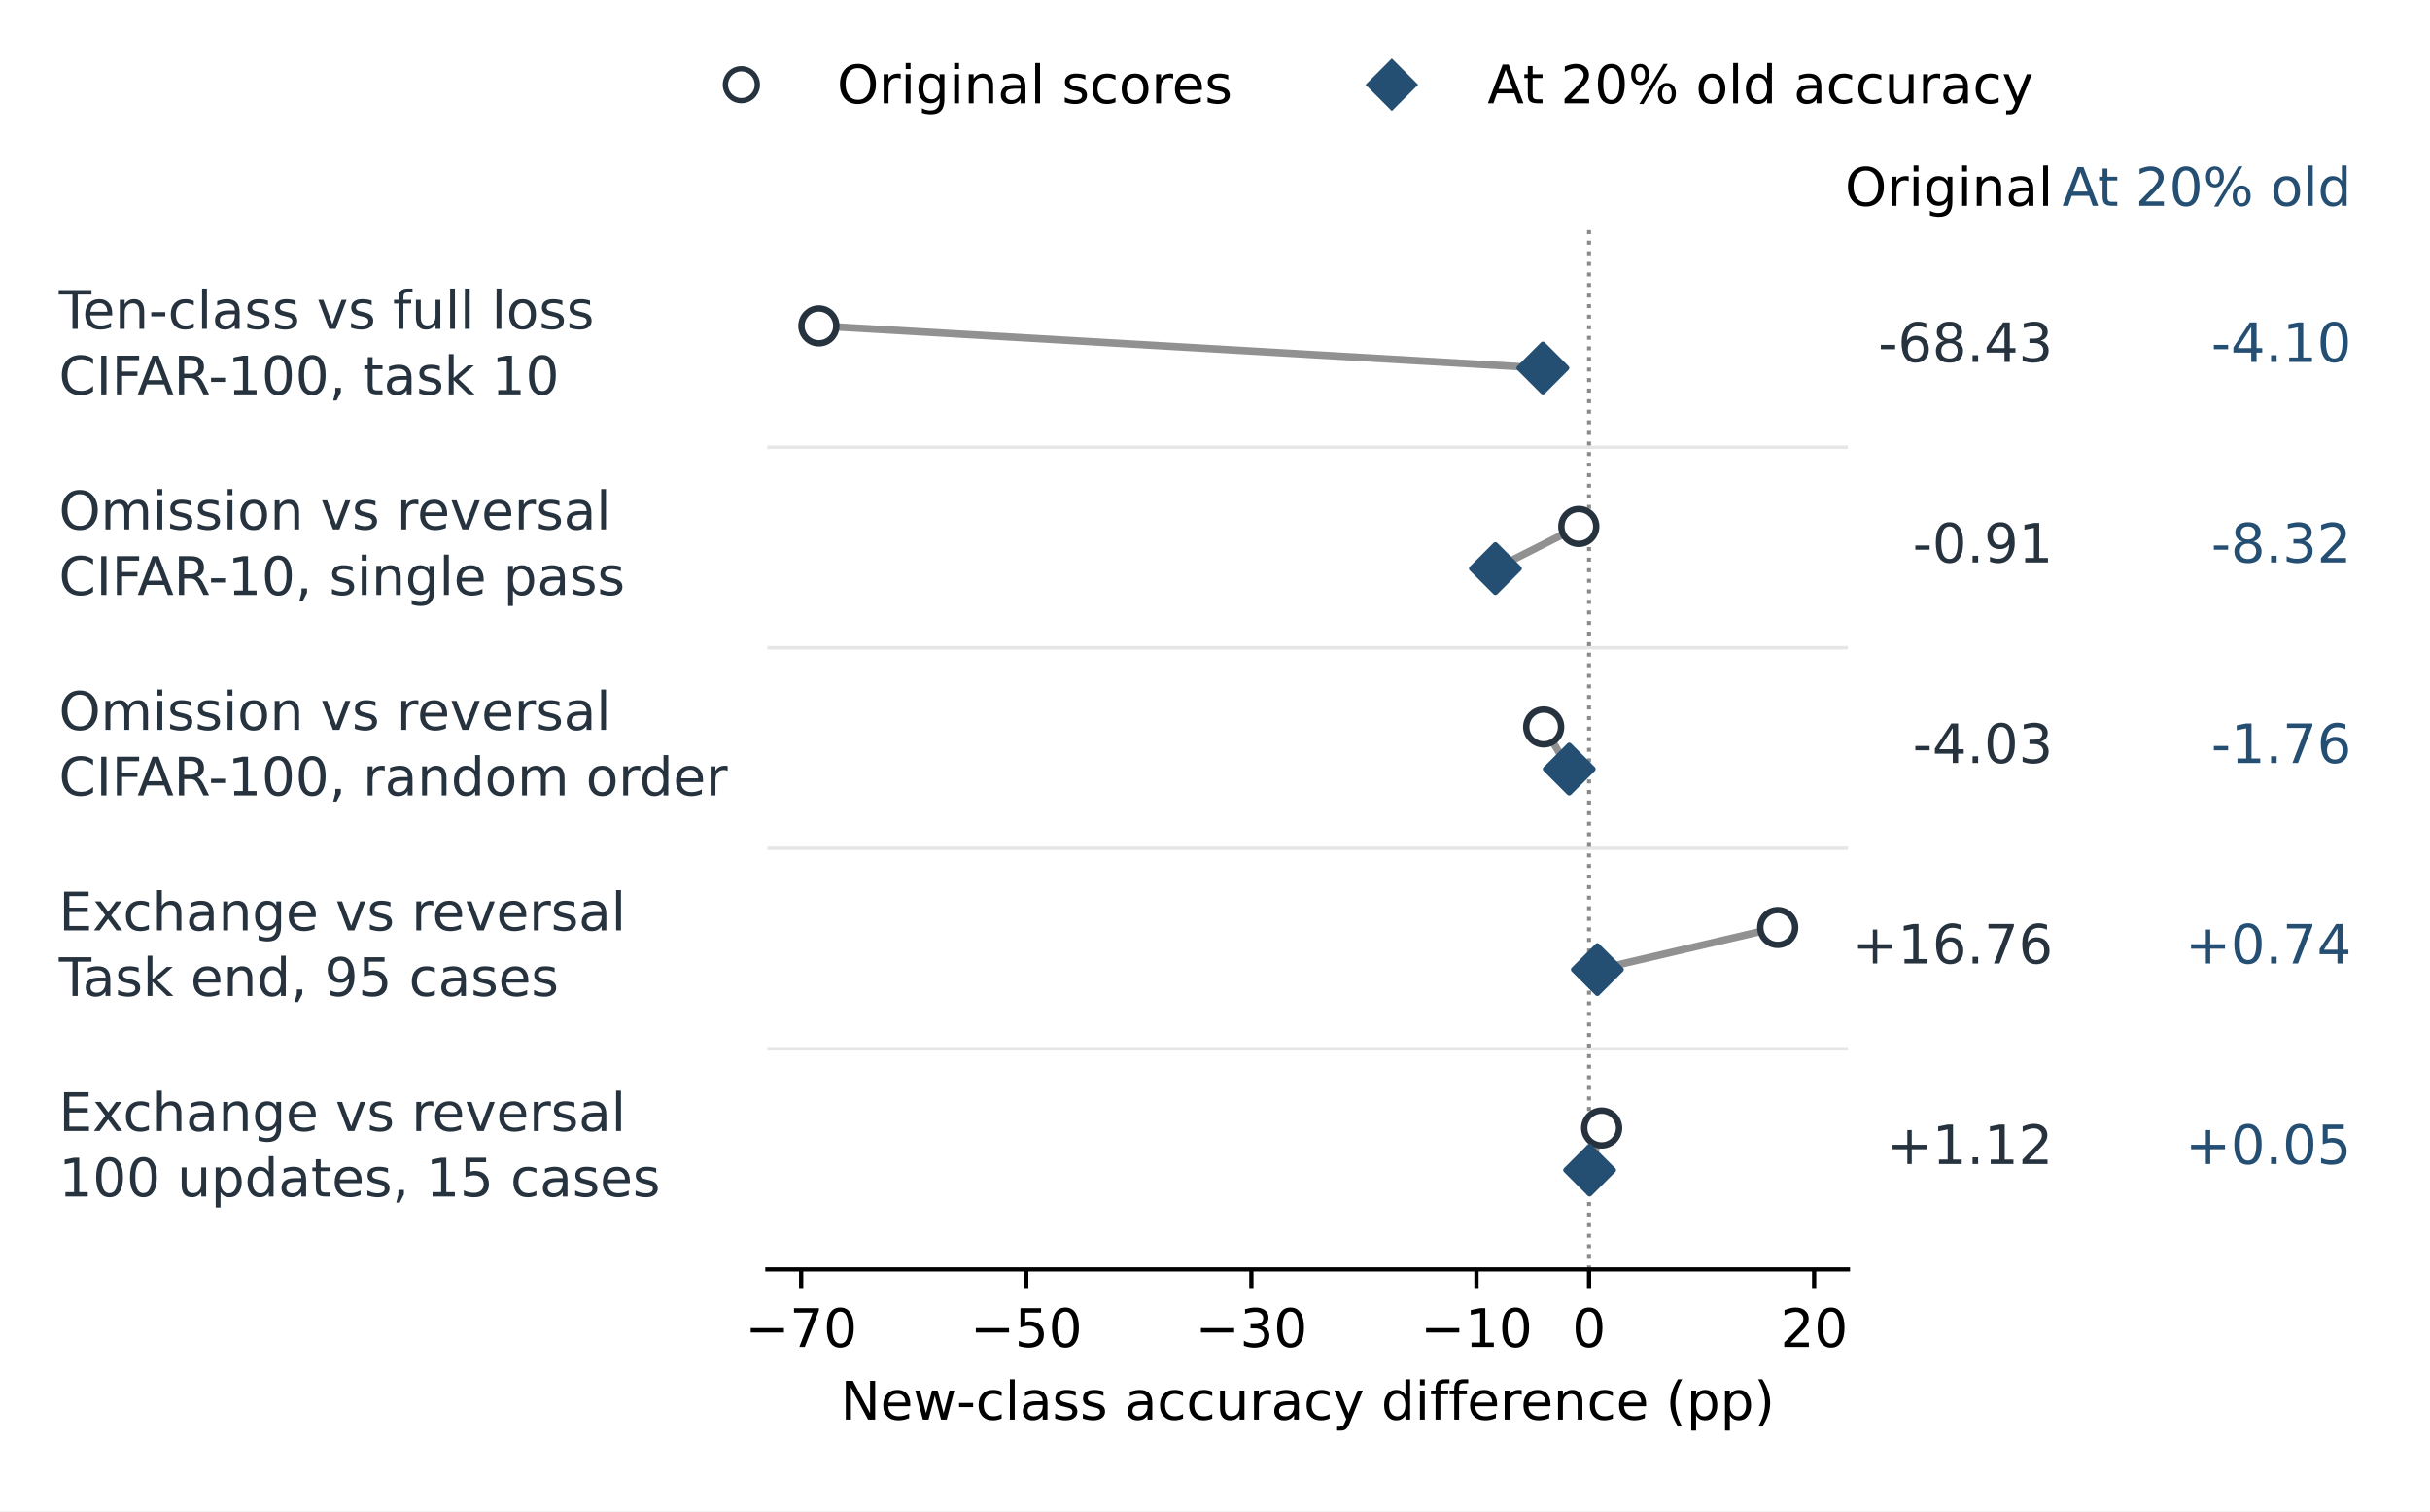
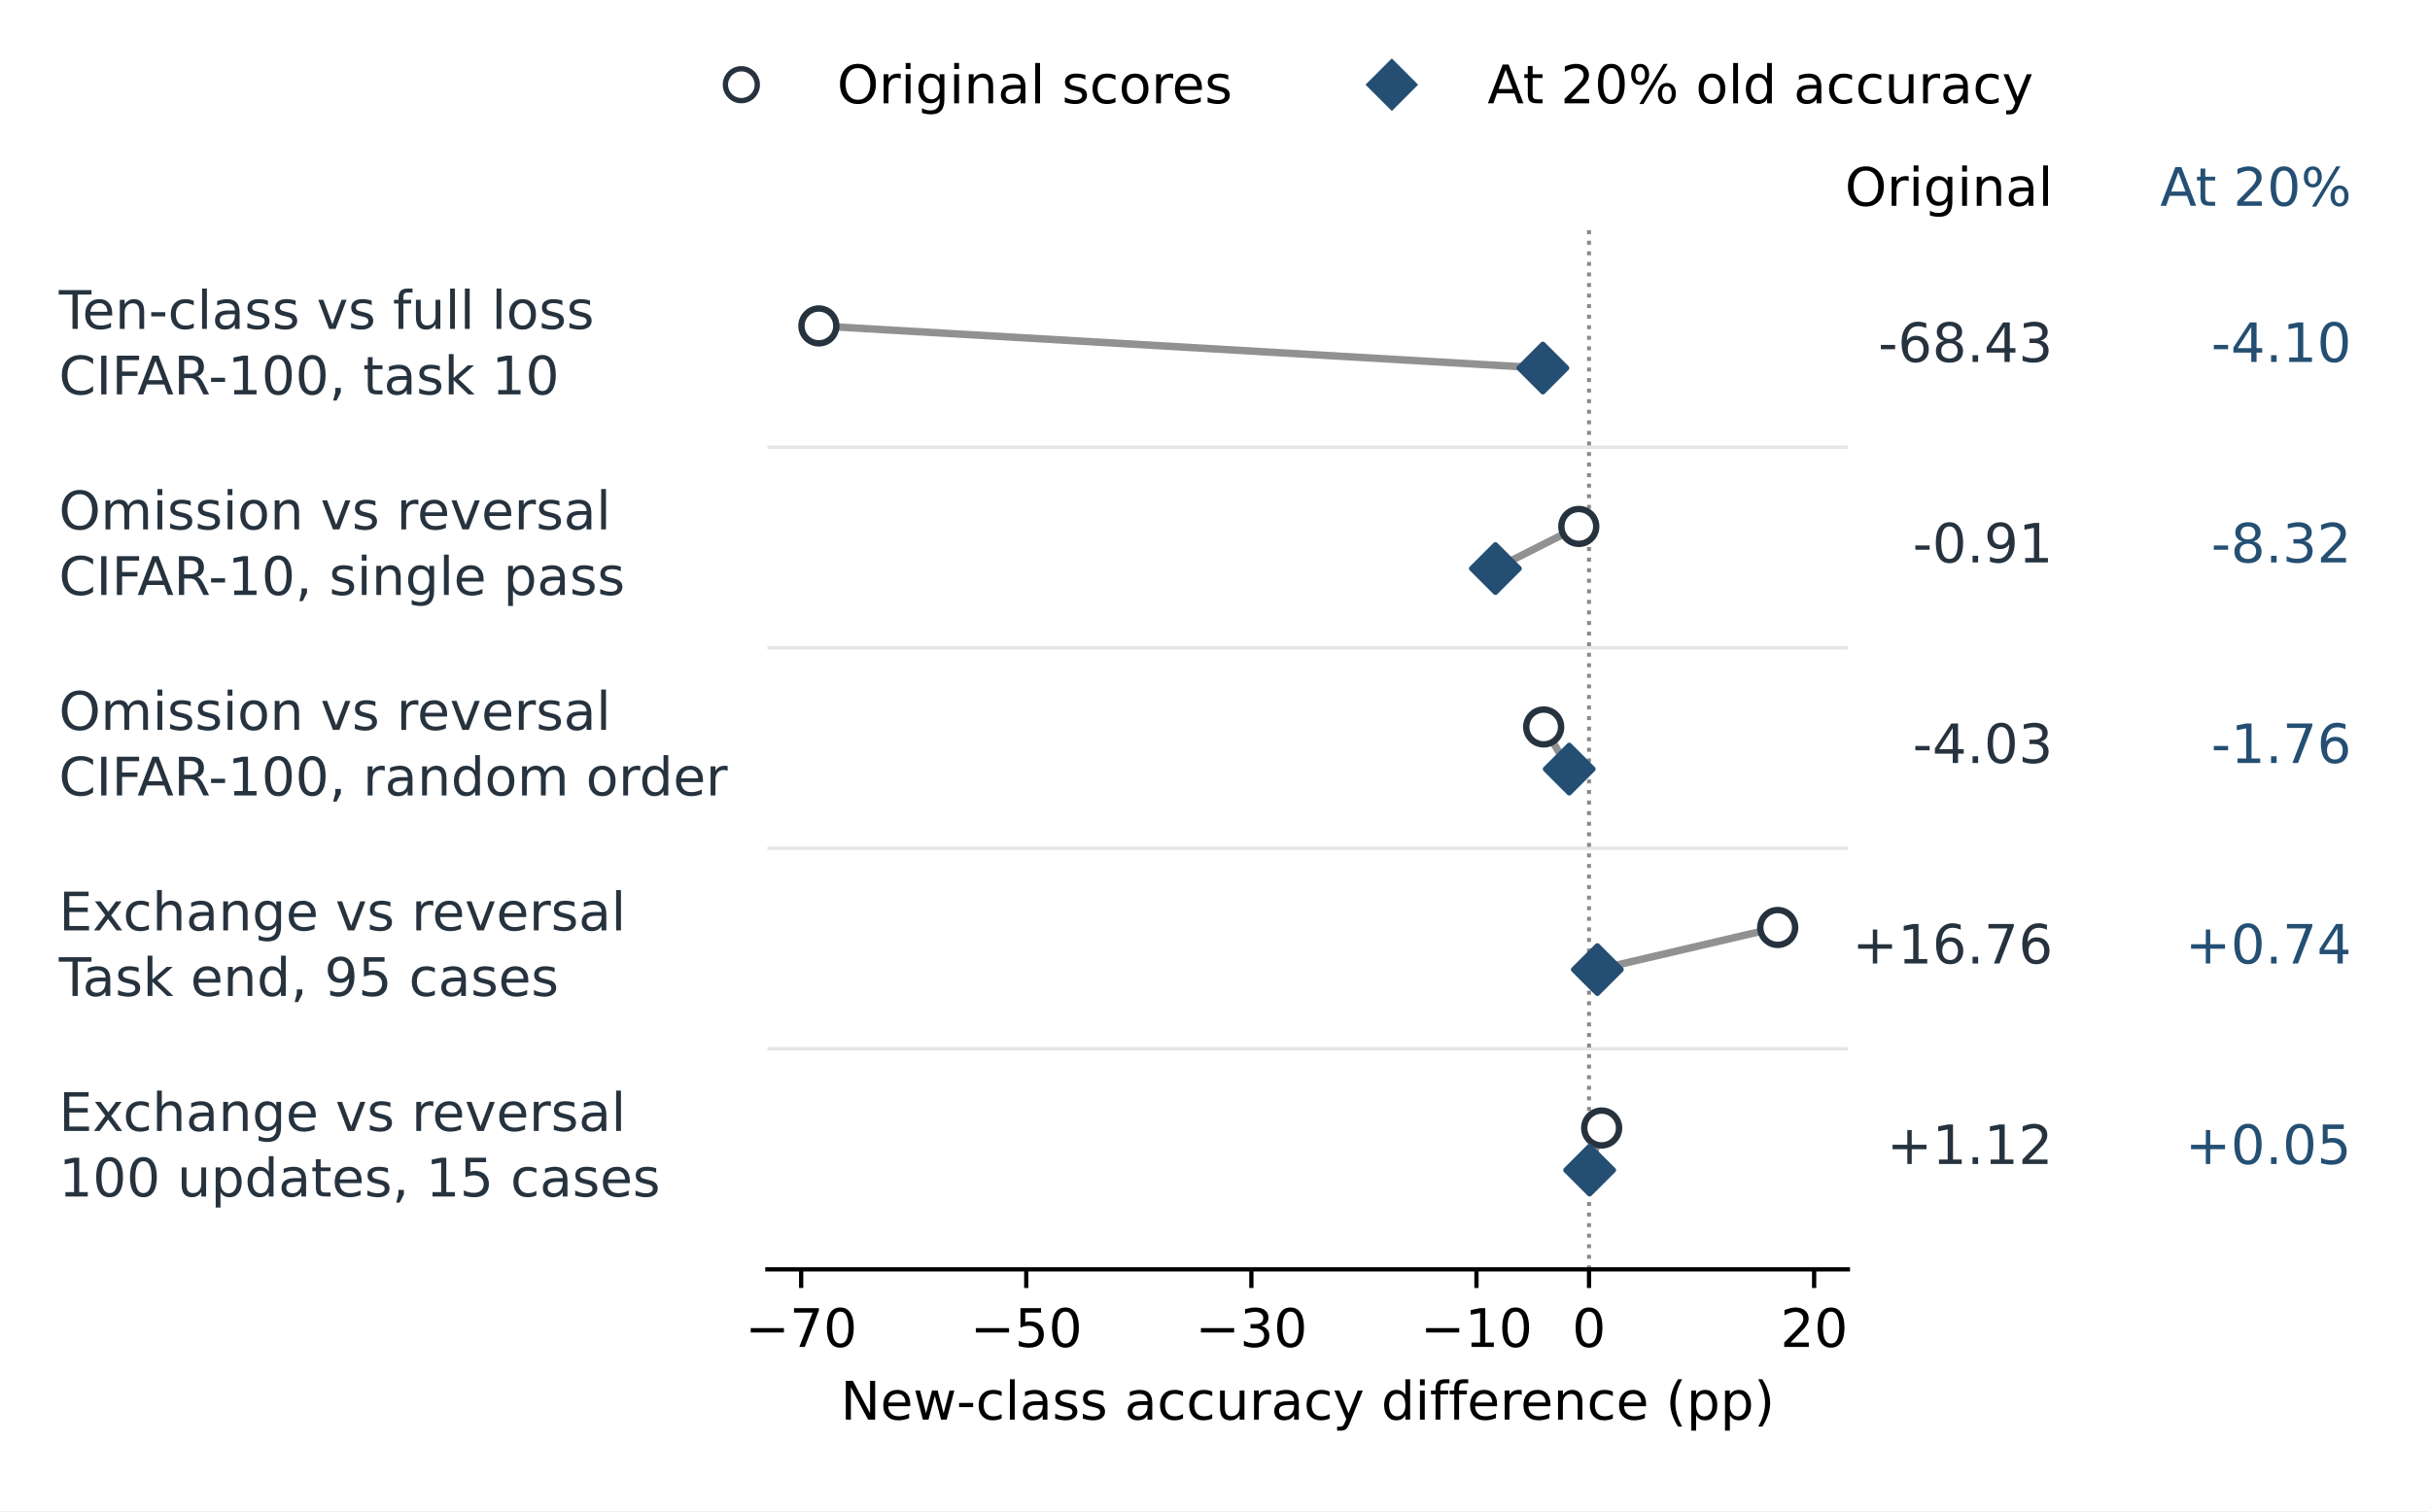
<svg xmlns="http://www.w3.org/2000/svg" xmlns:xlink="http://www.w3.org/1999/xlink" width="457.2pt" height="284.4pt" viewBox="0 0 457.2 284.4" version="1.1">
  <defs>
    <style type="text/css">*{stroke-linejoin: round; stroke-linecap: butt}</style>
  </defs>
  <g id="figure_1">
    <g id="patch_1">
      <path d="M 0 284.4  L 457.2 284.4  L 457.2 0  L 0 0  z " style="fill: #ffffff" />
    </g>
    <g id="axes_1">
      <g id="text_1">
        <text style="font-size: 10px; font-family: 'DejaVu Sans'; fill: #26333e" transform="translate(11.07531 61.8932)">Ten-class vs full loss</text>
        <text style="font-size: 10px; font-family: 'DejaVu Sans'; fill: #26333e" transform="translate(11.07531 74.23078)">CIFAR-100, task 10</text>
      </g>
      <g id="text_2">
        <text style="font-size: 10px; font-family: 'DejaVu Sans'; fill: #26333e" transform="translate(11.07531 99.63089)">Omission vs reversal</text>
        <text style="font-size: 10px; font-family: 'DejaVu Sans'; fill: #26333e" transform="translate(11.07531 111.9685)">CIFAR-10, single pass</text>
      </g>
      <g id="text_3">
        <text style="font-size: 10px; font-family: 'DejaVu Sans'; fill: #26333e" transform="translate(11.07531 137.3686)">Omission vs reversal</text>
        <text style="font-size: 10px; font-family: 'DejaVu Sans'; fill: #26333e" transform="translate(11.07531 149.7062)">CIFAR-100, random order</text>
      </g>
      <g id="text_4">
        <text style="font-size: 10px; font-family: 'DejaVu Sans'; fill: #26333e" transform="translate(11.07531 175.1063)">Exchange vs reversal</text>
        <text style="font-size: 10px; font-family: 'DejaVu Sans'; fill: #26333e" transform="translate(11.07531 187.4439)">Task end, 95 cases</text>
      </g>
      <g id="text_5">
        <text style="font-size: 10px; font-family: 'DejaVu Sans'; fill: #26333e" transform="translate(11.07531 212.844)">Exchange vs reversal</text>
        <text style="font-size: 10px; font-family: 'DejaVu Sans'; fill: #26333e" transform="translate(11.07531 225.1815)">100 updates, 15 cases</text>
      </g>
    </g>
    <g id="axes_2">
      <g id="patch_2">
        <path d="M 144.383 238.896  L 347.679 238.896  L 347.679 42.66  L 144.383 42.66  z " style="fill: #ffffff" />
      </g>
      <g id="line2d_1">
-         <path d="M 144.383 197.385  L 347.679 197.385  " clip-path="url(#pb58f01ae37)" style="fill: none; stroke: #e6e6e6; stroke-width: 0.65; stroke-linecap: square" />
+         <path d="M 144.383 197.385  L 347.679 197.385  " clip-path="url(#p155d94a1b5)" style="fill: none; stroke: #e6e6e6; stroke-width: 0.65; stroke-linecap: square" />
      </g>
      <g id="line2d_2">
-         <path d="M 144.383 159.647  L 347.679 159.647  " clip-path="url(#pb58f01ae37)" style="fill: none; stroke: #e6e6e6; stroke-width: 0.65; stroke-linecap: square" />
+         <path d="M 144.383 159.647  L 347.679 159.647  " clip-path="url(#p155d94a1b5)" style="fill: none; stroke: #e6e6e6; stroke-width: 0.65; stroke-linecap: square" />
      </g>
      <g id="line2d_3">
-         <path d="M 144.383 121.909  L 347.679 121.909  " clip-path="url(#pb58f01ae37)" style="fill: none; stroke: #e6e6e6; stroke-width: 0.65; stroke-linecap: square" />
+         <path d="M 144.383 121.909  L 347.679 121.909  " clip-path="url(#p155d94a1b5)" style="fill: none; stroke: #e6e6e6; stroke-width: 0.65; stroke-linecap: square" />
      </g>
      <g id="line2d_4">
-         <path d="M 144.383 84.171  L 347.679 84.171  " clip-path="url(#pb58f01ae37)" style="fill: none; stroke: #e6e6e6; stroke-width: 0.65; stroke-linecap: square" />
+         <path d="M 144.383 84.171  L 347.679 84.171  " clip-path="url(#p155d94a1b5)" style="fill: none; stroke: #e6e6e6; stroke-width: 0.65; stroke-linecap: square" />
      </g>
      <g id="line2d_5">
-         <path d="M 298.973 238.896  L 298.973 42.66  " clip-path="url(#pb58f01ae37)" style="fill: none; stroke-dasharray: 0.75,1.238; stroke-dashoffset: 0; stroke: #8a8a8a; stroke-width: 0.75" />
+         <path d="M 298.973 238.896  L 298.973 42.66  " clip-path="url(#p155d94a1b5)" style="fill: none; stroke-dasharray: 0.75,1.238; stroke-dashoffset: 0; stroke: #8a8a8a; stroke-width: 0.75" />
      </g>
      <g id="line2d_6">
-         <path d="M 154.071 61.34  L 290.29 69.265  " clip-path="url(#pb58f01ae37)" style="fill: none; stroke: #919191; stroke-width: 1.4; stroke-linecap: square" />
+         <path d="M 154.071 61.34  L 290.29 69.265  " clip-path="url(#p155d94a1b5)" style="fill: none; stroke: #919191; stroke-width: 1.4; stroke-linecap: square" />
      </g>
      <g id="line2d_7">
-         <path d="M 297.048 99.078  L 281.359 107.003  " clip-path="url(#pb58f01ae37)" style="fill: none; stroke: #919191; stroke-width: 1.4; stroke-linecap: square" />
+         <path d="M 297.048 99.078  L 281.359 107.003  " clip-path="url(#p155d94a1b5)" style="fill: none; stroke: #919191; stroke-width: 1.4; stroke-linecap: square" />
      </g>
      <g id="line2d_8">
-         <path d="M 290.44 136.816  L 295.246 144.74  " clip-path="url(#pb58f01ae37)" style="fill: none; stroke: #919191; stroke-width: 1.4; stroke-linecap: square" />
+         <path d="M 290.44 136.816  L 295.246 144.74  " clip-path="url(#p155d94a1b5)" style="fill: none; stroke: #919191; stroke-width: 1.4; stroke-linecap: square" />
      </g>
      <g id="line2d_9">
-         <path d="M 334.474 174.553  L 300.538 182.478  " clip-path="url(#pb58f01ae37)" style="fill: none; stroke: #919191; stroke-width: 1.4; stroke-linecap: square" />
+         <path d="M 334.474 174.553  L 300.538 182.478  " clip-path="url(#p155d94a1b5)" style="fill: none; stroke: #919191; stroke-width: 1.4; stroke-linecap: square" />
      </g>
      <g id="line2d_10">
-         <path d="M 301.345 212.291  L 299.086 220.216  " clip-path="url(#pb58f01ae37)" style="fill: none; stroke: #919191; stroke-width: 1.4; stroke-linecap: square" />
+         <path d="M 301.345 212.291  L 299.086 220.216  " clip-path="url(#p155d94a1b5)" style="fill: none; stroke: #919191; stroke-width: 1.4; stroke-linecap: square" />
      </g>
      <g id="matplotlib.axis_1">
        <g id="xtick_1">
          <g id="line2d_11">
            <defs>
-               <path id="m865faf7569" d="M 0 0  L 0 3.5  " style="stroke: #000000; stroke-width: 0.8" />
+               <path id="mac1d37ec9c" d="M 0 0  L 0 3.5  " style="stroke: #000000; stroke-width: 0.8" />
            </defs>
            <g>
-               <use xlink:href="#m865faf7569" x="150.736" y="238.896" style="stroke: #000000; stroke-width: 0.8" />
+               <use xlink:href="#mac1d37ec9c" x="150.736" y="238.896" style="stroke: #000000; stroke-width: 0.8" />
            </g>
          </g>
          <g id="text_6">
            <text style="font-size: 10px; font-family: 'DejaVu Sans'; text-anchor: middle" x="150.736" y="253.494" transform="rotate(-0 150.7362 253.4944)">−70</text>
          </g>
        </g>
        <g id="xtick_2">
          <g id="line2d_12">
            <g>
-               <use xlink:href="#m865faf7569" x="193.089" y="238.896" style="stroke: #000000; stroke-width: 0.8" />
+               <use xlink:href="#mac1d37ec9c" x="193.089" y="238.896" style="stroke: #000000; stroke-width: 0.8" />
            </g>
          </g>
          <g id="text_7">
            <text style="font-size: 10px; font-family: 'DejaVu Sans'; text-anchor: middle" x="193.089" y="253.494" transform="rotate(-0 193.0895 253.4944)">−50</text>
          </g>
        </g>
        <g id="xtick_3">
          <g id="line2d_13">
            <g>
-               <use xlink:href="#m865faf7569" x="235.443" y="238.896" style="stroke: #000000; stroke-width: 0.8" />
+               <use xlink:href="#mac1d37ec9c" x="235.443" y="238.896" style="stroke: #000000; stroke-width: 0.8" />
            </g>
          </g>
          <g id="text_8">
            <text style="font-size: 10px; font-family: 'DejaVu Sans'; text-anchor: middle" x="235.443" y="253.494" transform="rotate(-0 235.4428 253.4944)">−30</text>
          </g>
        </g>
        <g id="xtick_4">
          <g id="line2d_14">
            <g>
-               <use xlink:href="#m865faf7569" x="277.796" y="238.896" style="stroke: #000000; stroke-width: 0.8" />
+               <use xlink:href="#mac1d37ec9c" x="277.796" y="238.896" style="stroke: #000000; stroke-width: 0.8" />
            </g>
          </g>
          <g id="text_9">
            <text style="font-size: 10px; font-family: 'DejaVu Sans'; text-anchor: middle" x="277.796" y="253.494" transform="rotate(-0 277.7961 253.4944)">−10</text>
          </g>
        </g>
        <g id="xtick_5">
          <g id="line2d_15">
            <g>
-               <use xlink:href="#m865faf7569" x="298.973" y="238.896" style="stroke: #000000; stroke-width: 0.8" />
+               <use xlink:href="#mac1d37ec9c" x="298.973" y="238.896" style="stroke: #000000; stroke-width: 0.8" />
            </g>
          </g>
          <g id="text_10">
            <text style="font-size: 10px; font-family: 'DejaVu Sans'; text-anchor: middle" x="298.973" y="253.494" transform="rotate(-0 298.9727 253.4944)">0</text>
          </g>
        </g>
        <g id="xtick_6">
          <g id="line2d_16">
            <g>
-               <use xlink:href="#m865faf7569" x="341.326" y="238.896" style="stroke: #000000; stroke-width: 0.8" />
+               <use xlink:href="#mac1d37ec9c" x="341.326" y="238.896" style="stroke: #000000; stroke-width: 0.8" />
            </g>
          </g>
          <g id="text_11">
            <text style="font-size: 10px; font-family: 'DejaVu Sans'; text-anchor: middle" x="341.326" y="253.494" transform="rotate(-0 341.326 253.4944)">20</text>
          </g>
        </g>
        <g id="text_12">
          <text style="font-size: 10px; font-family: 'DejaVu Sans'; text-anchor: middle" x="246.031" y="267.173" transform="rotate(-0 246.0311 267.1726)">New-class accuracy difference (pp)</text>
        </g>
      </g>
      <g id="matplotlib.axis_2" />
      <g id="PathCollection_1">
        <defs>
-           <path id="me729d7cde3" d="M 0 3.279  C 0.87 3.279 1.704 2.933 2.318 2.318  C 2.933 1.704 3.279 0.87 3.279 0  C 3.279 -0.87 2.933 -1.704 2.318 -2.318  C 1.704 -2.933 0.87 -3.279 0 -3.279  C -0.87 -3.279 -1.704 -2.933 -2.318 -2.318  C -2.933 -1.704 -3.279 -0.87 -3.279 0  C -3.279 0.87 -2.933 1.704 -2.318 2.318  C -1.704 2.933 -0.87 3.279 0 3.279  z " style="stroke: #26333e; stroke-width: 1.2" />
-         </defs>
-         <g clip-path="url(#pb58f01ae37)">
-           <use xlink:href="#me729d7cde3" x="154.071" y="61.34" style="fill: #ffffff; stroke: #26333e; stroke-width: 1.2" />
+           <path id="mb57b0bf46a" d="M 0 3.279  C 0.87 3.279 1.704 2.933 2.318 2.318  C 2.933 1.704 3.279 0.87 3.279 0  C 3.279 -0.87 2.933 -1.704 2.318 -2.318  C 1.704 -2.933 0.87 -3.279 0 -3.279  C -0.87 -3.279 -1.704 -2.933 -2.318 -2.318  C -2.933 -1.704 -3.279 -0.87 -3.279 0  C -3.279 0.87 -2.933 1.704 -2.318 2.318  C -1.704 2.933 -0.87 3.279 0 3.279  z " style="stroke: #26333e; stroke-width: 1.2" />
+         </defs>
+         <g clip-path="url(#p155d94a1b5)">
+           <use xlink:href="#mb57b0bf46a" x="154.071" y="61.34" style="fill: #ffffff; stroke: #26333e; stroke-width: 1.2" />
        </g>
      </g>
      <g id="PathCollection_2">
-         <g clip-path="url(#pb58f01ae37)">
-           <use xlink:href="#me729d7cde3" x="297.048" y="99.078" style="fill: #ffffff; stroke: #26333e; stroke-width: 1.2" />
+         <g clip-path="url(#p155d94a1b5)">
+           <use xlink:href="#mb57b0bf46a" x="297.048" y="99.078" style="fill: #ffffff; stroke: #26333e; stroke-width: 1.2" />
        </g>
      </g>
      <g id="PathCollection_3">
-         <g clip-path="url(#pb58f01ae37)">
-           <use xlink:href="#me729d7cde3" x="290.44" y="136.816" style="fill: #ffffff; stroke: #26333e; stroke-width: 1.2" />
+         <g clip-path="url(#p155d94a1b5)">
+           <use xlink:href="#mb57b0bf46a" x="290.44" y="136.816" style="fill: #ffffff; stroke: #26333e; stroke-width: 1.2" />
        </g>
      </g>
      <g id="PathCollection_4">
-         <g clip-path="url(#pb58f01ae37)">
-           <use xlink:href="#me729d7cde3" x="334.474" y="174.553" style="fill: #ffffff; stroke: #26333e; stroke-width: 1.2" />
+         <g clip-path="url(#p155d94a1b5)">
+           <use xlink:href="#mb57b0bf46a" x="334.474" y="174.553" style="fill: #ffffff; stroke: #26333e; stroke-width: 1.2" />
        </g>
      </g>
      <g id="PathCollection_5">
-         <g clip-path="url(#pb58f01ae37)">
-           <use xlink:href="#me729d7cde3" x="301.345" y="212.291" style="fill: #ffffff; stroke: #26333e; stroke-width: 1.2" />
+         <g clip-path="url(#p155d94a1b5)">
+           <use xlink:href="#mb57b0bf46a" x="301.345" y="212.291" style="fill: #ffffff; stroke: #26333e; stroke-width: 1.2" />
        </g>
      </g>
      <g id="patch_3">
        <path d="M 144.383 238.896  L 347.679 238.896  " style="fill: none; stroke: #000000; stroke-width: 0.8; stroke-linejoin: miter; stroke-linecap: square" />
      </g>
      <g id="PathCollection_6">
        <defs>
-           <path id="m72c3865d08" d="M 0 4.472  L 4.472 0  L 0 -4.472  L -4.472 0  z " style="stroke: #244f73" />
-         </defs>
-         <g clip-path="url(#pb58f01ae37)">
-           <use xlink:href="#m72c3865d08" x="290.29" y="69.265" style="fill: #244f73; stroke: #244f73" />
+           <path id="m15b1df1d0a" d="M 0 4.472  L 4.472 0  L 0 -4.472  L -4.472 0  z " style="stroke: #244f73" />
+         </defs>
+         <g clip-path="url(#p155d94a1b5)">
+           <use xlink:href="#m15b1df1d0a" x="290.29" y="69.265" style="fill: #244f73; stroke: #244f73" />
        </g>
      </g>
      <g id="PathCollection_7">
-         <g clip-path="url(#pb58f01ae37)">
-           <use xlink:href="#m72c3865d08" x="281.359" y="107.003" style="fill: #244f73; stroke: #244f73" />
+         <g clip-path="url(#p155d94a1b5)">
+           <use xlink:href="#m15b1df1d0a" x="281.359" y="107.003" style="fill: #244f73; stroke: #244f73" />
        </g>
      </g>
      <g id="PathCollection_8">
-         <g clip-path="url(#pb58f01ae37)">
-           <use xlink:href="#m72c3865d08" x="295.246" y="144.74" style="fill: #244f73; stroke: #244f73" />
+         <g clip-path="url(#p155d94a1b5)">
+           <use xlink:href="#m15b1df1d0a" x="295.246" y="144.74" style="fill: #244f73; stroke: #244f73" />
        </g>
      </g>
      <g id="PathCollection_9">
-         <g clip-path="url(#pb58f01ae37)">
-           <use xlink:href="#m72c3865d08" x="300.538" y="182.478" style="fill: #244f73; stroke: #244f73" />
+         <g clip-path="url(#p155d94a1b5)">
+           <use xlink:href="#m15b1df1d0a" x="300.538" y="182.478" style="fill: #244f73; stroke: #244f73" />
        </g>
      </g>
      <g id="PathCollection_10">
-         <g clip-path="url(#pb58f01ae37)">
-           <use xlink:href="#m72c3865d08" x="299.086" y="220.216" style="fill: #244f73; stroke: #244f73" />
+         <g clip-path="url(#p155d94a1b5)">
+           <use xlink:href="#m15b1df1d0a" x="299.086" y="220.216" style="fill: #244f73; stroke: #244f73" />
        </g>
      </g>
    </g>
    <g id="axes_3">
      <g id="text_13">
        <text style="font-size: 10.2px; font-family: 'DejaVu Sans'; text-anchor: end; fill: #26333e" x="386.258" y="68.117" transform="rotate(-0 386.2578 68.11718)">-68.43</text>
      </g>
      <g id="text_14">
        <text style="font-size: 10.2px; font-family: 'DejaVu Sans'; text-anchor: end; fill: #244f73" x="442.422" y="68.117" transform="rotate(-0 442.4217 68.11718)">-4.10</text>
      </g>
      <g id="text_15">
        <text style="font-size: 10.2px; font-family: 'DejaVu Sans'; text-anchor: end; fill: #26333e" x="386.258" y="105.855" transform="rotate(-0 386.2578 105.8549)">-0.91</text>
      </g>
      <g id="text_16">
        <text style="font-size: 10.2px; font-family: 'DejaVu Sans'; text-anchor: end; fill: #244f73" x="442.422" y="105.855" transform="rotate(-0 442.4217 105.8549)">-8.32</text>
      </g>
      <g id="text_17">
        <text style="font-size: 10.2px; font-family: 'DejaVu Sans'; text-anchor: end; fill: #26333e" x="386.258" y="143.593" transform="rotate(-0 386.2578 143.5926)">-4.03</text>
      </g>
      <g id="text_18">
        <text style="font-size: 10.2px; font-family: 'DejaVu Sans'; text-anchor: end; fill: #244f73" x="442.422" y="143.593" transform="rotate(-0 442.4217 143.5926)">-1.76</text>
      </g>
      <g id="text_19">
        <text style="font-size: 10.2px; font-family: 'DejaVu Sans'; text-anchor: end; fill: #26333e" x="386.258" y="181.33" transform="rotate(-0 386.2578 181.3303)">+16.76</text>
      </g>
      <g id="text_20">
        <text style="font-size: 10.2px; font-family: 'DejaVu Sans'; text-anchor: end; fill: #244f73" x="442.422" y="181.33" transform="rotate(-0 442.4217 181.3303)">+0.74</text>
      </g>
      <g id="text_21">
        <text style="font-size: 10.2px; font-family: 'DejaVu Sans'; text-anchor: end; fill: #26333e" x="386.258" y="219.068" transform="rotate(-0 386.2578 219.0679)">+1.12</text>
      </g>
      <g id="text_22">
        <text style="font-size: 10.2px; font-family: 'DejaVu Sans'; text-anchor: end; fill: #244f73" x="442.422" y="219.068" transform="rotate(-0 442.4217 219.0679)">+0.05</text>
      </g>
      <g id="text_23">
        <text style="font-size: 10px; font-family: 'DejaVu Sans'; text-anchor: end" x="386.258" y="38.735" transform="rotate(-0 386.2578 38.73528)">Original</text>
      </g>
      <g id="text_24">
-         <text style="font-size: 10px; font-family: 'DejaVu Sans'; text-anchor: end; fill: #244f73" x="442.422" y="38.735" transform="rotate(-0 442.4217 38.73528)">At 20% old</text>
+         <text style="font-size: 10px; font-family: 'DejaVu Sans'; text-anchor: end; fill: #244f73" x="442.422" y="38.735" transform="rotate(-0 442.4217 38.73528)">At 20%</text>
      </g>
    </g>
    <g id="legend_1">
      <g id="line2d_17">
        <defs>
-           <path id="m925f33ec8f" d="M 0 3  C 0.796 3 1.559 2.684 2.121 2.121  C 2.684 1.559 3 0.796 3 0  C 3 -0.796 2.684 -1.559 2.121 -2.121  C 1.559 -2.684 0.796 -3 0 -3  C -0.796 -3 -1.559 -2.684 -2.121 -2.121  C -2.684 -1.559 -3 -0.796 -3 0  C -3 0.796 -2.684 1.559 -2.121 2.121  C -1.559 2.684 -0.796 3 0 3  z " style="stroke: #26333e" />
+           <path id="m5ac7e4915a" d="M 0 3  C 0.796 3 1.559 2.684 2.121 2.121  C 2.684 1.559 3 0.796 3 0  C 3 -0.796 2.684 -1.559 2.121 -2.121  C 1.559 -2.684 0.796 -3 0 -3  C -0.796 -3 -1.559 -2.684 -2.121 -2.121  C -2.684 -1.559 -3 -0.796 -3 0  C -3 0.796 -2.684 1.559 -2.121 2.121  C -1.559 2.684 -0.796 3 0 3  z " style="stroke: #26333e" />
        </defs>
        <g>
-           <use xlink:href="#m925f33ec8f" x="139.484" y="15.942" style="fill: #ffffff; stroke: #26333e" />
+           <use xlink:href="#m5ac7e4915a" x="139.484" y="15.942" style="fill: #ffffff; stroke: #26333e" />
        </g>
      </g>
      <g id="text_25">
        <text style="font-size: 10px; font-family: 'DejaVu Sans'; text-anchor: start" x="157.484" y="19.442" transform="rotate(-0 157.4843 19.44244)">Original scores</text>
      </g>
      <g id="line2d_18">
        <defs>
-           <path id="mccb3b76a91" d="M 0 4.243  L 4.243 0  L 0 -4.243  L -4.243 0  z " style="stroke: #244f73; stroke-linejoin: miter" />
+           <path id="ma3907ae6ab" d="M 0 4.243  L 4.243 0  L 0 -4.243  L -4.243 0  z " style="stroke: #244f73; stroke-linejoin: miter" />
        </defs>
        <g>
-           <use xlink:href="#mccb3b76a91" x="261.869" y="15.942" style="fill: #244f73; stroke: #244f73; stroke-linejoin: miter" />
+           <use xlink:href="#ma3907ae6ab" x="261.869" y="15.942" style="fill: #244f73; stroke: #244f73; stroke-linejoin: miter" />
        </g>
      </g>
      <g id="text_26">
        <text style="font-size: 10px; font-family: 'DejaVu Sans'; text-anchor: start" x="279.869" y="19.442" transform="rotate(-0 279.8687 19.44244)">At 20% old accuracy</text>
      </g>
    </g>
  </g>
  <defs>
-     <clipPath id="pb58f01ae37">
+     <clipPath id="p155d94a1b5">
      <rect x="144.383" y="42.66" width="203.296" height="196.236" />
    </clipPath>
  </defs>
</svg>
